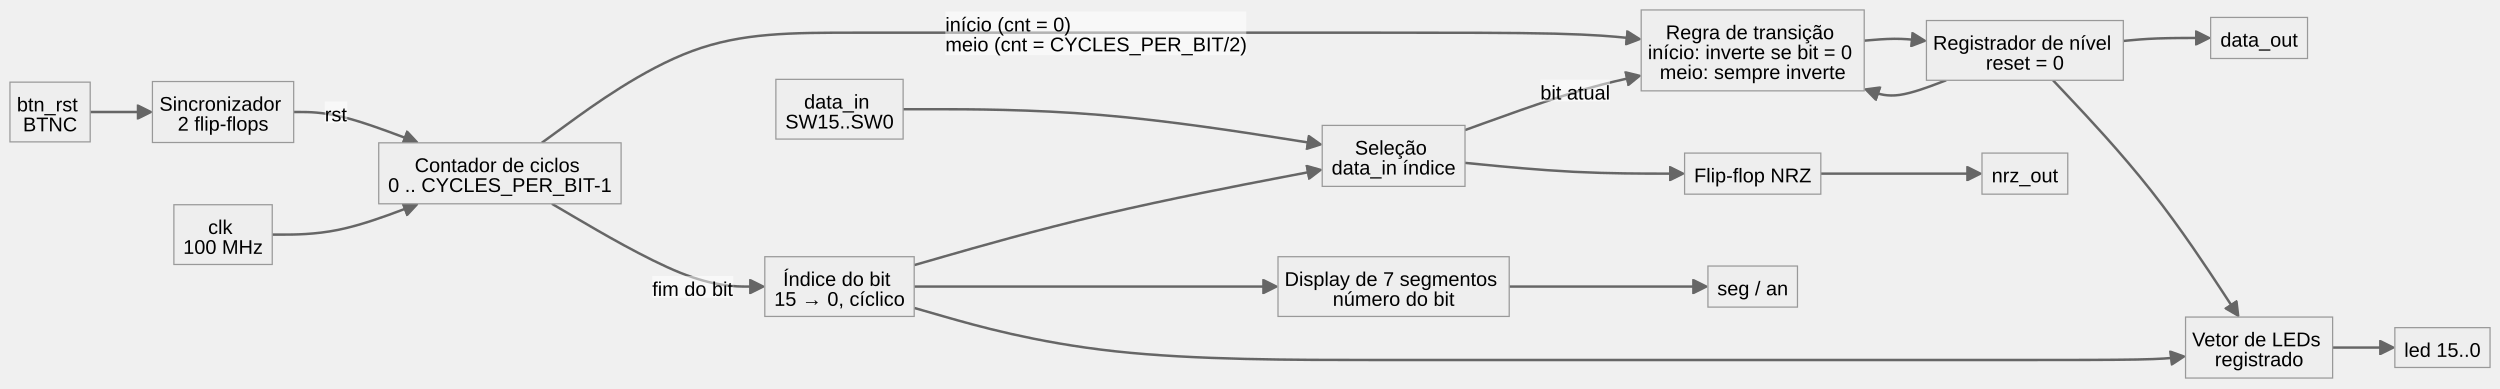
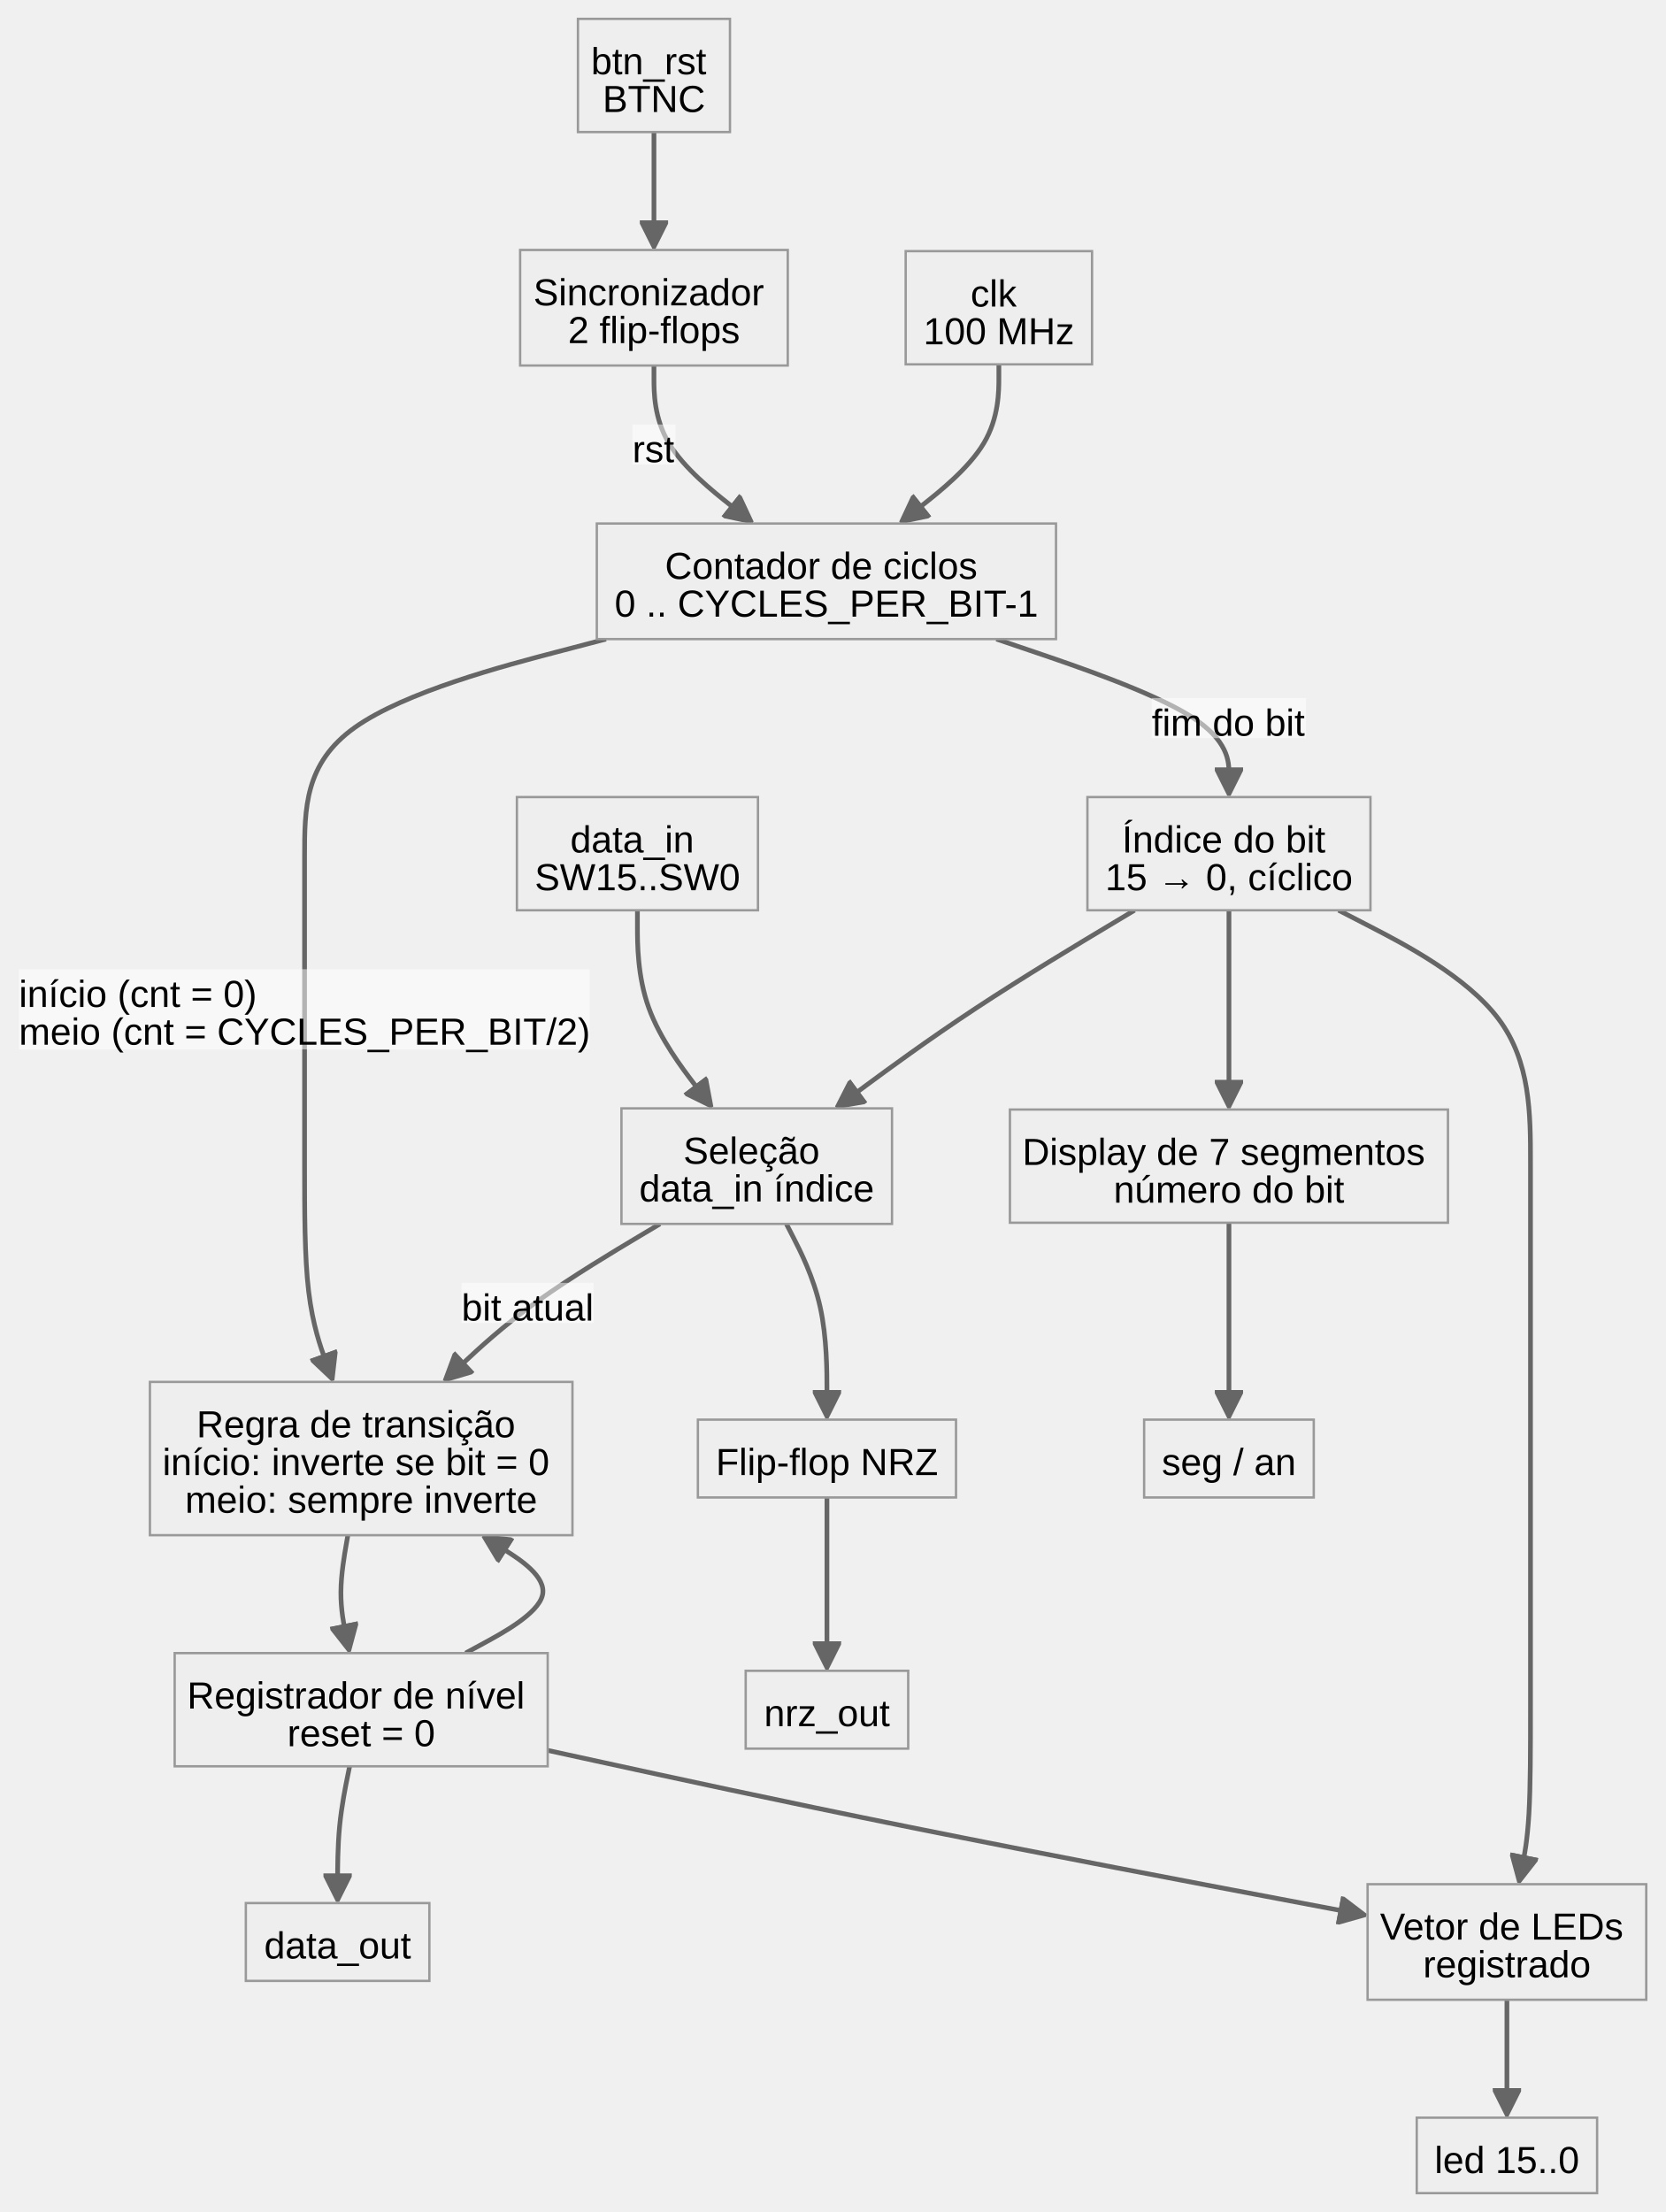
- <svg xmlns="http://www.w3.org/2000/svg" aria-roledescription="flowchart-v2" role="graphics-document document" viewBox="-8 -8 2008.688 311.75" style="max-width: 2008.688px;" width="100%" id="dos3ebqufa5r">
-   <style>#dos3ebqufa5r{font-family:Arial,sans-serif;font-size:16px;fill:#000000;}#dos3ebqufa5r .error-icon{fill:#552222;}#dos3ebqufa5r .error-text{fill:#552222;stroke:#552222;}#dos3ebqufa5r .edge-thickness-normal{stroke-width:2px;}#dos3ebqufa5r .edge-thickness-thick{stroke-width:3.5px;}#dos3ebqufa5r .edge-pattern-solid{stroke-dasharray:0;}#dos3ebqufa5r .edge-pattern-dashed{stroke-dasharray:3;}#dos3ebqufa5r .edge-pattern-dotted{stroke-dasharray:2;}#dos3ebqufa5r .marker{fill:#666;stroke:#666;}#dos3ebqufa5r .marker.cross{stroke:#666;}#dos3ebqufa5r svg{font-family:Arial,sans-serif;font-size:16px;}#dos3ebqufa5r .label{font-family:Arial,sans-serif;color:#000000;}#dos3ebqufa5r .cluster-label text{fill:#333;}#dos3ebqufa5r .cluster-label span,#dos3ebqufa5r p{color:#333;}#dos3ebqufa5r .label text,#dos3ebqufa5r span,#dos3ebqufa5r p{fill:#000000;color:#000000;}#dos3ebqufa5r .node rect,#dos3ebqufa5r .node circle,#dos3ebqufa5r .node ellipse,#dos3ebqufa5r .node polygon,#dos3ebqufa5r .node path{fill:#eee;stroke:#999;stroke-width:1px;}#dos3ebqufa5r .flowchart-label text{text-anchor:middle;}#dos3ebqufa5r .node .katex path{fill:#000;stroke:#000;stroke-width:1px;}#dos3ebqufa5r .node .label{text-align:center;}#dos3ebqufa5r .node.clickable{cursor:pointer;}#dos3ebqufa5r .arrowheadPath{fill:#333333;}#dos3ebqufa5r .edgePath .path{stroke:#666;stroke-width:2.0px;}#dos3ebqufa5r .flowchart-link{stroke:#666;fill:none;}#dos3ebqufa5r .edgeLabel{background-color:white;text-align:center;}#dos3ebqufa5r .edgeLabel rect{opacity:0.5;background-color:white;fill:white;}#dos3ebqufa5r .labelBkg{background-color:rgba(255, 255, 255, 0.5);}#dos3ebqufa5r .cluster rect{fill:hsl(0, 0%, 98.922%);stroke:#707070;stroke-width:1px;}#dos3ebqufa5r .cluster text{fill:#333;}#dos3ebqufa5r .cluster span,#dos3ebqufa5r p{color:#333;}#dos3ebqufa5r div.mermaidTooltip{position:absolute;text-align:center;max-width:200px;padding:2px;font-family:Arial,sans-serif;font-size:12px;background:hsl(-160, 0%, 93.333%);border:1px solid #707070;border-radius:2px;pointer-events:none;z-index:100;}#dos3ebqufa5r .flowchartTitleText{text-anchor:middle;font-size:18px;fill:#000000;}#dos3ebqufa5r :root{--mermaid-font-family:Arial,sans-serif;}</style>
+ <svg xmlns="http://www.w3.org/2000/svg" aria-roledescription="flowchart-v2" role="graphics-document document" viewBox="-8 -8 706.127 938" style="max-width: 706.127px;" width="100%" id="d7gnr0gauxrt">
+   <style>#d7gnr0gauxrt{font-family:Arial,sans-serif;font-size:16px;fill:#000000;}#d7gnr0gauxrt .error-icon{fill:#552222;}#d7gnr0gauxrt .error-text{fill:#552222;stroke:#552222;}#d7gnr0gauxrt .edge-thickness-normal{stroke-width:2px;}#d7gnr0gauxrt .edge-thickness-thick{stroke-width:3.5px;}#d7gnr0gauxrt .edge-pattern-solid{stroke-dasharray:0;}#d7gnr0gauxrt .edge-pattern-dashed{stroke-dasharray:3;}#d7gnr0gauxrt .edge-pattern-dotted{stroke-dasharray:2;}#d7gnr0gauxrt .marker{fill:#666;stroke:#666;}#d7gnr0gauxrt .marker.cross{stroke:#666;}#d7gnr0gauxrt svg{font-family:Arial,sans-serif;font-size:16px;}#d7gnr0gauxrt .label{font-family:Arial,sans-serif;color:#000000;}#d7gnr0gauxrt .cluster-label text{fill:#333;}#d7gnr0gauxrt .cluster-label span,#d7gnr0gauxrt p{color:#333;}#d7gnr0gauxrt .label text,#d7gnr0gauxrt span,#d7gnr0gauxrt p{fill:#000000;color:#000000;}#d7gnr0gauxrt .node rect,#d7gnr0gauxrt .node circle,#d7gnr0gauxrt .node ellipse,#d7gnr0gauxrt .node polygon,#d7gnr0gauxrt .node path{fill:#eee;stroke:#999;stroke-width:1px;}#d7gnr0gauxrt .flowchart-label text{text-anchor:middle;}#d7gnr0gauxrt .node .katex path{fill:#000;stroke:#000;stroke-width:1px;}#d7gnr0gauxrt .node .label{text-align:center;}#d7gnr0gauxrt .node.clickable{cursor:pointer;}#d7gnr0gauxrt .arrowheadPath{fill:#333333;}#d7gnr0gauxrt .edgePath .path{stroke:#666;stroke-width:2.0px;}#d7gnr0gauxrt .flowchart-link{stroke:#666;fill:none;}#d7gnr0gauxrt .edgeLabel{background-color:white;text-align:center;}#d7gnr0gauxrt .edgeLabel rect{opacity:0.5;background-color:white;fill:white;}#d7gnr0gauxrt .labelBkg{background-color:rgba(255, 255, 255, 0.5);}#d7gnr0gauxrt .cluster rect{fill:hsl(0, 0%, 98.922%);stroke:#707070;stroke-width:1px;}#d7gnr0gauxrt .cluster text{fill:#333;}#d7gnr0gauxrt .cluster span,#d7gnr0gauxrt p{color:#333;}#d7gnr0gauxrt div.mermaidTooltip{position:absolute;text-align:center;max-width:200px;padding:2px;font-family:Arial,sans-serif;font-size:12px;background:hsl(-160, 0%, 93.333%);border:1px solid #707070;border-radius:2px;pointer-events:none;z-index:100;}#d7gnr0gauxrt .flowchartTitleText{text-anchor:middle;font-size:18px;fill:#000000;}#d7gnr0gauxrt :root{--mermaid-font-family:Arial,sans-serif;}</style>
  <g>
-     <marker orient="auto" markerHeight="12" markerWidth="12" markerUnits="userSpaceOnUse" refY="5" refX="6" viewBox="0 0 10 10" class="marker flowchart" id="dos3ebqufa5r_flowchart-pointEnd">
+     <marker orient="auto" markerHeight="12" markerWidth="12" markerUnits="userSpaceOnUse" refY="5" refX="6" viewBox="0 0 10 10" class="marker flowchart" id="d7gnr0gauxrt_flowchart-pointEnd">
      <path style="stroke-width: 1; stroke-dasharray: 1, 0;" class="arrowMarkerPath" d="M 0 0 L 10 5 L 0 10 z" />
    </marker>
-     <marker orient="auto" markerHeight="12" markerWidth="12" markerUnits="userSpaceOnUse" refY="5" refX="4.5" viewBox="0 0 10 10" class="marker flowchart" id="dos3ebqufa5r_flowchart-pointStart">
+     <marker orient="auto" markerHeight="12" markerWidth="12" markerUnits="userSpaceOnUse" refY="5" refX="4.5" viewBox="0 0 10 10" class="marker flowchart" id="d7gnr0gauxrt_flowchart-pointStart">
      <path style="stroke-width: 1; stroke-dasharray: 1, 0;" class="arrowMarkerPath" d="M 0 5 L 10 10 L 10 0 z" />
    </marker>
-     <marker orient="auto" markerHeight="11" markerWidth="11" markerUnits="userSpaceOnUse" refY="5" refX="11" viewBox="0 0 10 10" class="marker flowchart" id="dos3ebqufa5r_flowchart-circleEnd">
+     <marker orient="auto" markerHeight="11" markerWidth="11" markerUnits="userSpaceOnUse" refY="5" refX="11" viewBox="0 0 10 10" class="marker flowchart" id="d7gnr0gauxrt_flowchart-circleEnd">
      <circle style="stroke-width: 1; stroke-dasharray: 1, 0;" class="arrowMarkerPath" r="5" cy="5" cx="5" />
    </marker>
-     <marker orient="auto" markerHeight="11" markerWidth="11" markerUnits="userSpaceOnUse" refY="5" refX="-1" viewBox="0 0 10 10" class="marker flowchart" id="dos3ebqufa5r_flowchart-circleStart">
+     <marker orient="auto" markerHeight="11" markerWidth="11" markerUnits="userSpaceOnUse" refY="5" refX="-1" viewBox="0 0 10 10" class="marker flowchart" id="d7gnr0gauxrt_flowchart-circleStart">
      <circle style="stroke-width: 1; stroke-dasharray: 1, 0;" class="arrowMarkerPath" r="5" cy="5" cx="5" />
    </marker>
-     <marker orient="auto" markerHeight="11" markerWidth="11" markerUnits="userSpaceOnUse" refY="5.2" refX="12" viewBox="0 0 11 11" class="marker cross flowchart" id="dos3ebqufa5r_flowchart-crossEnd">
+     <marker orient="auto" markerHeight="11" markerWidth="11" markerUnits="userSpaceOnUse" refY="5.2" refX="12" viewBox="0 0 11 11" class="marker cross flowchart" id="d7gnr0gauxrt_flowchart-crossEnd">
      <path style="stroke-width: 2; stroke-dasharray: 1, 0;" class="arrowMarkerPath" d="M 1,1 l 9,9 M 10,1 l -9,9" />
    </marker>
-     <marker orient="auto" markerHeight="11" markerWidth="11" markerUnits="userSpaceOnUse" refY="5.2" refX="-1" viewBox="0 0 11 11" class="marker cross flowchart" id="dos3ebqufa5r_flowchart-crossStart">
+     <marker orient="auto" markerHeight="11" markerWidth="11" markerUnits="userSpaceOnUse" refY="5.2" refX="-1" viewBox="0 0 11 11" class="marker cross flowchart" id="d7gnr0gauxrt_flowchart-crossStart">
      <path style="stroke-width: 2; stroke-dasharray: 1, 0;" class="arrowMarkerPath" d="M 1,1 l 9,9 M 10,1 l -9,9" />
    </marker>
    <g class="root">
      <g class="clusters" />
      <g class="edgePaths">
-         <path marker-end="url(#dos3ebqufa5r_flowchart-pointEnd)" style="fill:none;" class="edge-thickness-normal edge-pattern-solid flowchart-link LS-BTN LE-SYNC" id="L-BTN-SYNC-0" d="M64.469,82L68.635,82C72.802,82,81.135,82,88.585,82C96.035,82,102.602,82,105.885,82L109.169,82" />
-         <path marker-end="url(#dos3ebqufa5r_flowchart-pointEnd)" style="fill:none;" class="edge-thickness-normal edge-pattern-solid flowchart-link LS-SYNC LE-CNT" id="L-SYNC-CNT-0" d="M227.969,82L233.663,82C239.357,82,250.745,82,266.628,85.815C282.511,89.631,302.89,97.261,313.079,101.076L323.269,104.892" />
-         <path marker-end="url(#dos3ebqufa5r_flowchart-pointEnd)" style="fill:none;" class="edge-thickness-normal edge-pattern-solid flowchart-link LS-CLK LE-CNT" id="L-CLK-CNT-0" d="M210.734,180.5L219.301,180.5C227.867,180.5,245,180.5,263.756,176.685C282.511,172.869,302.89,165.239,313.079,161.424L323.269,157.608" />
-         <path marker-end="url(#dos3ebqufa5r_flowchart-pointEnd)" style="fill:none;" class="edge-thickness-normal edge-pattern-solid flowchart-link LS-CNT LE-IDX" id="L-CNT-IDX-0" d="M435.422,155.75L454.313,166.833C473.203,177.917,510.984,200.083,538.614,211.167C566.244,222.25,583.722,222.25,592.461,222.25L601.2,222.25" />
-         <path marker-end="url(#dos3ebqufa5r_flowchart-pointEnd)" style="fill:none;" class="edge-thickness-normal edge-pattern-solid flowchart-link LS-CNT LE-RULE" id="L-CNT-RULE-0" d="M427.292,106.75L447.538,92C467.783,77.25,508.275,47.75,548.145,33C588.016,18.25,627.266,18.25,681.253,18.25C735.24,18.25,803.964,18.25,878.165,18.25C952.367,18.25,1032.047,18.25,1096.204,18.25C1160.362,18.25,1208.997,18.25,1241.273,19.045C1273.549,19.84,1289.466,21.431,1297.424,22.226L1305.383,23.021" />
-         <path marker-end="url(#dos3ebqufa5r_flowchart-pointEnd)" style="fill:none;" class="edge-thickness-normal edge-pattern-solid flowchart-link LS-SW LE-MUX" id="L-SW-MUX-0" d="M717.633,79.75L743.475,79.75C769.318,79.75,821.003,79.75,876.251,84.363C931.499,88.976,990.311,98.203,1019.717,102.816L1049.123,107.429" />
-         <path marker-end="url(#dos3ebqufa5r_flowchart-pointEnd)" style="fill:none;" class="edge-thickness-normal edge-pattern-solid flowchart-link LS-IDX LE-MUX" id="L-IDX-MUX-0" d="M726.531,205.003L750.891,198.002C775.25,191.002,823.969,177.001,877.739,164.371C931.51,151.742,990.332,140.484,1019.743,134.855L1049.154,129.226" />
-         <path marker-end="url(#dos3ebqufa5r_flowchart-pointEnd)" style="fill:none;" class="edge-thickness-normal edge-pattern-solid flowchart-link LS-MUX LE-RULE" id="L-MUX-RULE-0" d="M1169.094,96.51L1183.85,91.175C1198.607,85.84,1228.12,75.17,1250.852,68.045C1273.583,60.921,1289.534,57.342,1297.509,55.553L1305.485,53.763" />
-         <path marker-end="url(#dos3ebqufa5r_flowchart-pointEnd)" style="fill:none;" class="edge-thickness-normal edge-pattern-solid flowchart-link LS-NIV LE-RULE" id="L-NIV-RULE-0" d="M1555.691,56.5L1548.883,59.083C1542.075,61.667,1528.459,66.833,1518.32,68.268C1508.181,69.703,1501.518,67.407,1498.186,66.258L1494.854,65.11" />
-         <path marker-end="url(#dos3ebqufa5r_flowchart-pointEnd)" style="fill:none;" class="edge-thickness-normal edge-pattern-solid flowchart-link LS-RULE LE-NIV" id="L-RULE-NIV-0" d="M1489.844,24.682L1494.01,24.318C1498.177,23.954,1506.51,23.227,1513.964,23.179C1521.419,23.132,1527.993,23.763,1531.281,24.079L1534.568,24.395" />
-         <path marker-end="url(#dos3ebqufa5r_flowchart-pointEnd)" style="fill:none;" class="edge-thickness-normal edge-pattern-solid flowchart-link LS-NIV LE-OUT1" id="L-NIV-OUT1-0" d="M1698.031,24.902L1702.198,24.501C1706.365,24.101,1714.698,23.301,1725.509,22.9C1736.321,22.5,1749.61,22.5,1756.255,22.5L1762.899,22.5" />
-         <path marker-end="url(#dos3ebqufa5r_flowchart-pointEnd)" style="fill:none;" class="edge-thickness-normal edge-pattern-solid flowchart-link LS-MUX LE-NRZ" id="L-MUX-NRZ-0" d="M1169.094,122.853L1183.85,124.294C1198.607,125.735,1228.12,128.618,1256.641,130.059C1285.162,131.5,1312.691,131.5,1326.455,131.5L1340.22,131.5" />
-         <path marker-end="url(#dos3ebqufa5r_flowchart-pointEnd)" style="fill:none;" class="edge-thickness-normal edge-pattern-solid flowchart-link LS-NRZ LE-OUT2" id="L-NRZ-OUT2-0" d="M1454.98,131.5L1464.958,131.5C1474.935,131.5,1494.889,131.5,1515.589,131.5C1536.288,131.5,1557.732,131.5,1568.454,131.5L1579.177,131.5" />
-         <path marker-end="url(#dos3ebqufa5r_flowchart-pointEnd)" style="fill:none;" class="edge-thickness-normal edge-pattern-solid flowchart-link LS-NIV LE-LEDS" id="L-NIV-LEDS-0" d="M1641.546,56.5L1655.127,70.917C1668.708,85.333,1695.87,114.167,1720.303,145.136C1744.737,176.106,1766.442,209.212,1777.295,225.765L1788.148,242.318" />
-         <path marker-end="url(#dos3ebqufa5r_flowchart-pointEnd)" style="fill:none;" class="edge-thickness-normal edge-pattern-solid flowchart-link LS-LEDS LE-OUT3" id="L-LEDS-OUT3-0" d="M1866.203,271.25L1870.37,271.25C1874.536,271.25,1882.87,271.25,1890.32,271.25C1897.77,271.25,1904.336,271.25,1907.62,271.25L1910.903,271.25" />
-         <path marker-end="url(#dos3ebqufa5r_flowchart-pointEnd)" style="fill:none;" class="edge-thickness-normal edge-pattern-solid flowchart-link LS-IDX LE-LEDS" id="L-IDX-LEDS-0" d="M726.531,239.425L750.891,246.396C775.25,253.366,823.969,267.308,888.168,274.279C952.367,281.25,1032.047,281.25,1096.204,281.25C1160.362,281.25,1208.997,281.25,1257.085,281.25C1305.172,281.25,1352.711,281.25,1395.579,281.25C1438.448,281.25,1476.646,281.25,1513.094,281.25C1549.542,281.25,1584.24,281.25,1618.938,281.25C1653.635,281.25,1688.333,281.25,1708.972,280.859C1729.61,280.468,1736.189,279.685,1739.479,279.294L1742.768,278.903" />
-         <path marker-end="url(#dos3ebqufa5r_flowchart-pointEnd)" style="fill:none;" class="edge-thickness-normal edge-pattern-solid flowchart-link LS-IDX LE-DISP" id="L-IDX-DISP-0" d="M726.531,222.25L750.891,222.25C775.25,222.25,823.969,222.25,871.804,222.25C919.64,222.25,966.592,222.25,990.068,222.25L1013.544,222.25" />
-         <path marker-end="url(#dos3ebqufa5r_flowchart-pointEnd)" style="fill:none;" class="edge-thickness-normal edge-pattern-solid flowchart-link LS-DISP LE-OUT4" id="L-DISP-OUT4-0" d="M1204.609,222.25L1213.447,222.25C1222.284,222.25,1239.958,222.25,1265.687,222.25C1291.416,222.25,1325.198,222.25,1342.09,222.25L1358.981,222.25" />
+         <path marker-end="url(#d7gnr0gauxrt_flowchart-pointEnd)" style="fill:none;" class="edge-thickness-normal edge-pattern-solid flowchart-link LS-BTN LE-SYNC" id="L-BTN-SYNC-0" d="M269.322,48L269.322,52.167C269.322,56.333,269.322,64.667,269.322,72.117C269.322,79.567,269.322,86.133,269.322,89.417L269.322,92.7" />
+         <path marker-end="url(#d7gnr0gauxrt_flowchart-pointEnd)" style="fill:none;" class="edge-thickness-normal edge-pattern-solid flowchart-link LS-SYNC LE-CNT" id="L-SYNC-CNT-0" d="M269.322,147L269.322,152.583C269.322,158.167,269.322,169.333,275.67,179.951C282.018,190.569,294.714,200.638,301.062,205.672L307.41,210.707" />
+         <path marker-end="url(#d7gnr0gauxrt_flowchart-pointEnd)" style="fill:none;" class="edge-thickness-normal edge-pattern-solid flowchart-link LS-CLK LE-CNT" id="L-CLK-CNT-0" d="M415.588,146.5L415.588,152.167C415.588,157.833,415.588,169.167,409.24,179.868C402.892,190.569,390.196,200.638,383.848,205.672L377.5,210.707" />
+         <path marker-end="url(#d7gnr0gauxrt_flowchart-pointEnd)" style="fill:none;" class="edge-thickness-normal edge-pattern-solid flowchart-link LS-CNT LE-IDX" id="L-CNT-IDX-0" d="M414.562,263L430.995,268.583C447.428,274.167,480.293,285.333,496.726,295.617C513.158,305.9,513.158,315.3,513.158,320L513.158,324.7" />
+         <path marker-end="url(#d7gnr0gauxrt_flowchart-pointEnd)" style="fill:none;" class="edge-thickness-normal edge-pattern-solid flowchart-link LS-CNT LE-RULE" id="L-CNT-RULE-0" d="M248.975,263L227.672,268.583C206.369,274.167,163.763,285.333,142.459,300.5C121.156,315.667,121.156,334.833,121.156,355.417C121.156,376,121.156,398,121.156,420.083C121.156,442.167,121.156,464.333,121.156,485.083C121.156,505.833,121.156,525.167,122.886,539.587C124.615,554.006,128.073,563.513,129.803,568.266L131.532,573.019" />
+         <path marker-end="url(#d7gnr0gauxrt_flowchart-pointEnd)" style="fill:none;" class="edge-thickness-normal edge-pattern-solid flowchart-link LS-SW LE-MUX" id="L-SW-MUX-0" d="M262.313,378L262.313,385C262.313,392,262.313,406,267.104,419.297C271.895,432.594,281.477,445.188,286.268,451.485L291.059,457.782" />
+         <path marker-end="url(#d7gnr0gauxrt_flowchart-pointEnd)" style="fill:none;" class="edge-thickness-normal edge-pattern-solid flowchart-link LS-IDX LE-MUX" id="L-IDX-MUX-0" d="M473.113,378L461.433,385C449.753,392,426.393,406,405.937,419.476C385.481,432.951,367.929,445.902,359.153,452.378L350.377,458.853" />
+         <path marker-end="url(#d7gnr0gauxrt_flowchart-pointEnd)" style="fill:none;" class="edge-thickness-normal edge-pattern-solid flowchart-link LS-MUX LE-RULE" id="L-MUX-RULE-0" d="M271.866,511L262.512,516.583C253.159,522.167,234.453,533.333,219.774,543.897C205.095,554.46,194.444,564.42,189.119,569.4L183.793,574.38" />
+         <path marker-end="url(#d7gnr0gauxrt_flowchart-pointEnd)" style="fill:none;" class="edge-thickness-normal edge-pattern-solid flowchart-link LS-NIV LE-RULE" id="L-NIV-RULE-0" d="M189.423,693L197.106,688.833C204.789,684.667,220.155,676.333,222.036,668.474C223.917,660.615,212.313,653.23,206.511,649.538L200.709,645.846" />
+         <path marker-end="url(#d7gnr0gauxrt_flowchart-pointEnd)" style="fill:none;" class="edge-thickness-normal edge-pattern-solid flowchart-link LS-RULE LE-NIV" id="L-RULE-NIV-0" d="M139.516,643L138.791,647.167C138.067,651.333,136.617,659.667,136.566,667.135C136.515,674.602,137.863,681.205,138.537,684.506L139.21,687.807" />
+         <path marker-end="url(#d7gnr0gauxrt_flowchart-pointEnd)" style="fill:none;" class="edge-thickness-normal edge-pattern-solid flowchart-link LS-NIV LE-OUT1" id="L-NIV-OUT1-0" d="M140.27,741L139.42,745.167C138.569,749.333,136.869,757.667,136.018,766.45C135.168,775.233,135.168,784.467,135.168,789.083L135.168,793.7" />
+         <path marker-end="url(#d7gnr0gauxrt_flowchart-pointEnd)" style="fill:none;" class="edge-thickness-normal edge-pattern-solid flowchart-link LS-MUX LE-NRZ" id="L-MUX-NRZ-0" d="M325.486,511L328.352,516.583C331.218,522.167,336.951,533.333,339.817,546.283C342.684,559.233,342.684,573.967,342.684,581.333L342.684,588.7" />
+         <path marker-end="url(#d7gnr0gauxrt_flowchart-pointEnd)" style="fill:none;" class="edge-thickness-normal edge-pattern-solid flowchart-link LS-NRZ LE-OUT2" id="L-NRZ-OUT2-0" d="M342.684,627L342.684,633.833C342.684,640.667,342.684,654.333,342.684,665.7C342.684,677.067,342.684,686.133,342.684,690.667L342.684,695.2" />
+         <path marker-end="url(#d7gnr0gauxrt_flowchart-pointEnd)" style="fill:none;" class="edge-thickness-normal edge-pattern-solid flowchart-link LS-NIV LE-LEDS" id="L-NIV-LEDS-0" d="M224.262,734.252L248.52,739.543C272.779,744.835,321.296,755.417,378.377,766.928C435.458,778.439,501.103,790.878,533.925,797.098L566.748,803.317" />
+         <path marker-end="url(#d7gnr0gauxrt_flowchart-pointEnd)" style="fill:none;" class="edge-thickness-normal edge-pattern-solid flowchart-link LS-LEDS LE-OUT3" id="L-LEDS-OUT3-0" d="M631.041,840L631.041,844.167C631.041,848.333,631.041,856.667,631.041,864.117C631.041,871.567,631.041,878.133,631.041,881.417L631.041,884.7" />
+         <path marker-end="url(#d7gnr0gauxrt_flowchart-pointEnd)" style="fill:none;" class="edge-thickness-normal edge-pattern-solid flowchart-link LS-IDX LE-LEDS" id="L-IDX-LEDS-0" d="M559.661,378L573.224,385C586.788,392,613.914,406,627.478,424.083C641.041,442.167,641.041,464.333,641.041,485.083C641.041,505.833,641.041,525.167,641.041,545.833C641.041,566.5,641.041,588.5,641.041,609.083C641.041,629.667,641.041,648.833,641.041,666.583C641.041,684.333,641.041,700.667,641.041,717C641.041,733.333,641.041,749.667,640.374,761.134C639.707,772.602,638.374,779.203,637.707,782.504L637.04,785.805" />
+         <path marker-end="url(#d7gnr0gauxrt_flowchart-pointEnd)" style="fill:none;" class="edge-thickness-normal edge-pattern-solid flowchart-link LS-IDX LE-DISP" id="L-IDX-DISP-0" d="M513.158,378L513.158,385C513.158,392,513.158,406,513.158,419.2C513.158,432.4,513.158,444.8,513.158,451L513.158,457.2" />
+         <path marker-end="url(#d7gnr0gauxrt_flowchart-pointEnd)" style="fill:none;" class="edge-thickness-normal edge-pattern-solid flowchart-link LS-DISP LE-OUT4" id="L-DISP-OUT4-0" d="M513.158,510.5L513.158,516.167C513.158,521.833,513.158,533.167,513.158,546.2C513.158,559.233,513.158,573.967,513.158,581.333L513.158,588.7" />
      </g>
      <g class="edgeLabels">
        <g class="edgeLabel">
          <g transform="translate(0, 0)" class="label">
            <rect height="0" width="0" ry="0" rx="0" />
            <text style="">
              <tspan class="row" x="0" dy="1em" xml:space="preserve" />
            </text>
          </g>
        </g>
-         <g transform="translate(262.1328, 82)" class="edgeLabel">
+         <g transform="translate(269.3223, 180.5)" class="edgeLabel">
          <g transform="translate(-9.164062, -8.5)" class="label">
-             <rect height="17.481" width="18.067" ry="0" rx="0" />
+             <rect height="17" width="18.315" ry="0" rx="0" />
            <text style="">
              <tspan class="row" x="0" dy="1em" xml:space="preserve">rst</tspan>
            </text>
          </g>
        </g>
        <g class="edgeLabel">
          <g transform="translate(0, 0)" class="label">
            <rect height="0" width="0" ry="0" rx="0" />
            <text style="">
              <tspan class="row" x="0" dy="1em" xml:space="preserve" />
            </text>
          </g>
        </g>
-         <g transform="translate(548.7656, 222.25)" class="edgeLabel">
+         <g transform="translate(513.1582, 296.5)" class="edgeLabel">
          <g transform="translate(-32.73438, -8.5)" class="label">
-             <rect height="17.481" width="65.108" ry="0" rx="0" />
+             <rect height="17" width="65.411" ry="0" rx="0" />
            <text style="">
              <tspan class="row" x="0" dy="1em" xml:space="preserve">fim do bit</tspan>
            </text>
          </g>
        </g>
-         <g transform="translate(872.6875, 18.25)" class="edgeLabel">
+         <g transform="translate(121.1562, 420)" class="edgeLabel">
          <g transform="translate(-121.1562, -17)" class="label">
-             <rect height="35.07" width="241.802" ry="0" rx="0" />
+             <rect height="34" width="242.082" ry="0" rx="0" />
            <text style="">
              <tspan class="row" x="0" dy="1em" xml:space="preserve">início (cnt = 0)</tspan>
              <tspan class="row" x="0" dy="1em" xml:space="preserve">meio (cnt = CYCLES_PER_BIT/2)</tspan>
            </text>
          </g>
        </g>
        <g class="edgeLabel">
          <g transform="translate(0, 0)" class="label">
            <rect height="0" width="0" ry="0" rx="0" />
            <text style="">
              <tspan class="row" x="0" dy="1em" xml:space="preserve" />
            </text>
          </g>
        </g>
        <g class="edgeLabel">
          <g transform="translate(0, 0)" class="label">
            <rect height="0" width="0" ry="0" rx="0" />
            <text style="">
              <tspan class="row" x="0" dy="1em" xml:space="preserve" />
            </text>
          </g>
        </g>
-         <g transform="translate(1257.633, 64.5)" class="edgeLabel">
+         <g transform="translate(215.7461, 544.5)" class="edgeLabel">
          <g transform="translate(-28.02344, -8.5)" class="label">
-             <rect height="17.481" width="55.944" ry="0" rx="0" />
+             <rect height="17" width="56.001" ry="0" rx="0" />
            <text style="">
              <tspan class="row" x="0" dy="1em" xml:space="preserve">bit atual</tspan>
            </text>
          </g>
        </g>
        <g class="edgeLabel">
          <g transform="translate(0, 0)" class="label">
            <rect height="0" width="0" ry="0" rx="0" />
            <text style="">
              <tspan class="row" x="0" dy="1em" xml:space="preserve" />
            </text>
          </g>
        </g>
        <g class="edgeLabel">
          <g transform="translate(0, 0)" class="label">
            <rect height="0" width="0" ry="0" rx="0" />
            <text style="">
              <tspan class="row" x="0" dy="1em" xml:space="preserve" />
            </text>
          </g>
        </g>
        <g class="edgeLabel">
          <g transform="translate(0, 0)" class="label">
            <rect height="0" width="0" ry="0" rx="0" />
            <text style="">
              <tspan class="row" x="0" dy="1em" xml:space="preserve" />
            </text>
          </g>
        </g>
        <g class="edgeLabel">
          <g transform="translate(0, 0)" class="label">
            <rect height="0" width="0" ry="0" rx="0" />
            <text style="">
              <tspan class="row" x="0" dy="1em" xml:space="preserve" />
            </text>
          </g>
        </g>
        <g class="edgeLabel">
          <g transform="translate(0, 0)" class="label">
            <rect height="0" width="0" ry="0" rx="0" />
            <text style="">
              <tspan class="row" x="0" dy="1em" xml:space="preserve" />
            </text>
          </g>
        </g>
        <g class="edgeLabel">
          <g transform="translate(0, 0)" class="label">
            <rect height="0" width="0" ry="0" rx="0" />
            <text style="">
              <tspan class="row" x="0" dy="1em" xml:space="preserve" />
            </text>
          </g>
        </g>
        <g class="edgeLabel">
          <g transform="translate(0, 0)" class="label">
            <rect height="0" width="0" ry="0" rx="0" />
            <text style="">
              <tspan class="row" x="0" dy="1em" xml:space="preserve" />
            </text>
          </g>
        </g>
        <g class="edgeLabel">
          <g transform="translate(0, 0)" class="label">
            <rect height="0" width="0" ry="0" rx="0" />
            <text style="">
              <tspan class="row" x="0" dy="1em" xml:space="preserve" />
            </text>
          </g>
        </g>
        <g class="edgeLabel">
          <g transform="translate(0, 0)" class="label">
            <rect height="0" width="0" ry="0" rx="0" />
            <text style="">
              <tspan class="row" x="0" dy="1em" xml:space="preserve" />
            </text>
          </g>
        </g>
        <g class="edgeLabel">
          <g transform="translate(0, 0)" class="label">
            <rect height="0" width="0" ry="0" rx="0" />
            <text style="">
              <tspan class="row" x="0" dy="1em" xml:space="preserve" />
            </text>
          </g>
        </g>
      </g>
      <g class="nodes">
-         <g transform="translate(32.23438, 82)" data-id="BTN" data-node="true" id="flowchart-BTN-31" class="node default default flowchart-label">
+         <g transform="translate(269.3223, 24)" data-id="BTN" data-node="true" id="flowchart-BTN-31" class="node default default flowchart-label">
          <rect height="48" width="64.469" y="-24" x="-32.234" ry="0" rx="0" style="" class="basic label-container" />
          <g transform="translate(0, -16.5)" style="" class="label">
            <rect />
            <text style="">
              <tspan class="row" x="0" dy="1em" xml:space="preserve">btn_rst</tspan>
              <tspan class="row" x="0" dy="1em" xml:space="preserve">BTNC</tspan>
            </text>
          </g>
        </g>
-         <g transform="translate(171.2188, 82)" data-id="SYNC" data-node="true" id="flowchart-SYNC-32" class="node default default flowchart-label">
+         <g transform="translate(269.3223, 122.5)" data-id="SYNC" data-node="true" id="flowchart-SYNC-32" class="node default default flowchart-label">
          <rect height="49" width="113.5" y="-24.5" x="-56.75" ry="0" rx="0" style="" class="basic label-container" />
          <g transform="translate(0, -17)" style="" class="label">
            <rect />
            <text style="">
              <tspan class="row" x="0" dy="1em" xml:space="preserve">Sincronizador</tspan>
              <tspan class="row" x="0" dy="1em" xml:space="preserve">2 flip-flops</tspan>
            </text>
          </g>
        </g>
-         <g transform="translate(393.6641, 131.25)" data-id="CNT" data-node="true" id="flowchart-CNT-34" class="node default default flowchart-label">
+         <g transform="translate(342.4551, 238.5)" data-id="CNT" data-node="true" id="flowchart-CNT-34" class="node default default flowchart-label">
          <rect height="49" width="194.734" y="-24.5" x="-97.367" ry="0" rx="0" style="" class="basic label-container" />
          <g transform="translate(0, -17)" style="" class="label">
            <rect />
            <text style="">
              <tspan class="row" x="0" dy="1em" xml:space="preserve">Contador de ciclos</tspan>
              <tspan class="row" x="0" dy="1em" xml:space="preserve">0 .. CYCLES_PER_BIT-1</tspan>
            </text>
          </g>
        </g>
-         <g transform="translate(171.2188, 180.5)" data-id="CLK" data-node="true" id="flowchart-CLK-35" class="node default default flowchart-label">
+         <g transform="translate(415.5879, 122.5)" data-id="CLK" data-node="true" id="flowchart-CLK-35" class="node default default flowchart-label">
          <rect height="48" width="79.031" y="-24" x="-39.516" ry="0" rx="0" style="" class="basic label-container" />
          <g transform="translate(0, -16.5)" style="" class="label">
            <rect />
            <text style="">
              <tspan class="row" x="0" dy="1em" xml:space="preserve">clk</tspan>
              <tspan class="row" x="0" dy="1em" xml:space="preserve">100 MHz</tspan>
            </text>
          </g>
        </g>
-         <g transform="translate(666.5156, 222.25)" data-id="IDX" data-node="true" id="flowchart-IDX-38" class="node default default flowchart-label">
+         <g transform="translate(513.1582, 354)" data-id="IDX" data-node="true" id="flowchart-IDX-38" class="node default default flowchart-label">
          <rect height="48" width="120.031" y="-24" x="-60.016" ry="0" rx="0" style="" class="basic label-container" />
          <g transform="translate(0, -16.5)" style="" class="label">
            <rect />
            <text style="">
              <tspan class="row" x="0" dy="1em" xml:space="preserve">Índice do bit</tspan>
              <tspan class="row" x="0" dy="1em" xml:space="preserve">15 → 0, cíclico</tspan>
            </text>
          </g>
        </g>
-         <g transform="translate(1400.25, 32.5)" data-id="RULE" data-node="true" id="flowchart-RULE-40" class="node default default flowchart-label">
+         <g transform="translate(145.168, 610.5)" data-id="RULE" data-node="true" id="flowchart-RULE-40" class="node default default flowchart-label">
          <rect height="65" width="179.188" y="-32.5" x="-89.594" ry="0" rx="0" style="" class="basic label-container" />
          <g transform="translate(0, -25)" style="" class="label">
            <rect />
            <text style="">
              <tspan class="row" x="0" dy="1em" xml:space="preserve">Regra de transição</tspan>
              <tspan class="row" x="0" dy="1em" xml:space="preserve">início: inverte se bit = 0</tspan>
              <tspan class="row" x="0" dy="1em" xml:space="preserve">meio: sempre inverte</tspan>
            </text>
          </g>
        </g>
-         <g transform="translate(666.5156, 79.75)" data-id="SW" data-node="true" id="flowchart-SW-41" class="node default default flowchart-label">
+         <g transform="translate(262.3125, 354)" data-id="SW" data-node="true" id="flowchart-SW-41" class="node default default flowchart-label">
          <rect height="48" width="102.234" y="-24" x="-51.117" ry="0" rx="0" style="" class="basic label-container" />
          <g transform="translate(0, -16.5)" style="" class="label">
            <rect />
            <text style="">
              <tspan class="row" x="0" dy="1em" xml:space="preserve">data_in</tspan>
              <tspan class="row" x="0" dy="1em" xml:space="preserve">SW15..SW0</tspan>
            </text>
          </g>
        </g>
-         <g transform="translate(1111.727, 117.25)" data-id="MUX" data-node="true" id="flowchart-MUX-42" class="node default default flowchart-label">
+         <g transform="translate(312.9082, 486.5)" data-id="MUX" data-node="true" id="flowchart-MUX-42" class="node default default flowchart-label">
          <rect height="49" width="114.734" y="-24.5" x="-57.367" ry="0" rx="0" style="" class="basic label-container" />
          <g transform="translate(0, -17)" style="" class="label">
            <rect />
            <text style="">
              <tspan class="row" x="0" dy="1em" xml:space="preserve">Seleção</tspan>
              <tspan class="row" x="0" dy="1em" xml:space="preserve">data_in índice</tspan>
            </text>
          </g>
        </g>
-         <g transform="translate(1618.938, 32.5)" data-id="NIV" data-node="true" id="flowchart-NIV-47" class="node default default flowchart-label">
+         <g transform="translate(145.168, 717)" data-id="NIV" data-node="true" id="flowchart-NIV-47" class="node default default flowchart-label">
          <rect height="48" width="158.188" y="-24" x="-79.094" ry="0" rx="0" style="" class="basic label-container" />
          <g transform="translate(0, -16.5)" style="" class="label">
            <rect />
            <text style="">
              <tspan class="row" x="0" dy="1em" xml:space="preserve">Registrador de nível</tspan>
              <tspan class="row" x="0" dy="1em" xml:space="preserve">reset = 0</tspan>
            </text>
          </g>
        </g>
-         <g transform="translate(1807.117, 22.5)" data-id="OUT1" data-node="true" id="flowchart-OUT1-52" class="node default default flowchart-label">
+         <g transform="translate(135.168, 815.5)" data-id="OUT1" data-node="true" id="flowchart-OUT1-52" class="node default default flowchart-label">
          <rect height="33" width="77.836" y="-16.5" x="-38.918" ry="0" rx="0" style="" class="basic label-container" />
          <g transform="translate(0, -9)" style="" class="label">
            <rect />
            <text style="">
              <tspan class="row" x="0" dy="1em" xml:space="preserve">data_out</tspan>
            </text>
          </g>
        </g>
-         <g transform="translate(1400.25, 131.5)" data-id="NRZ" data-node="true" id="flowchart-NRZ-54" class="node default default flowchart-label">
+         <g transform="translate(342.6836, 610.5)" data-id="NRZ" data-node="true" id="flowchart-NRZ-54" class="node default default flowchart-label">
          <rect height="33" width="109.461" y="-16.5" x="-54.73" ry="0" rx="0" style="" class="basic label-container" />
          <g transform="translate(0, -9)" style="" class="label">
            <rect />
            <text style="">
              <tspan class="row" x="0" dy="1em" xml:space="preserve">Flip-flop NRZ</tspan>
            </text>
          </g>
        </g>
-         <g transform="translate(1618.938, 131.5)" data-id="OUT2" data-node="true" id="flowchart-OUT2-55" class="node default default flowchart-label">
+         <g transform="translate(342.6836, 717)" data-id="OUT2" data-node="true" id="flowchart-OUT2-55" class="node default default flowchart-label">
          <rect height="33" width="68.922" y="-16.5" x="-34.461" ry="0" rx="0" style="" class="basic label-container" />
          <g transform="translate(0, -9)" style="" class="label">
            <rect />
            <text style="">
              <tspan class="row" x="0" dy="1em" xml:space="preserve">nrz_out</tspan>
            </text>
          </g>
        </g>
-         <g transform="translate(1807.117, 271.25)" data-id="LEDS" data-node="true" id="flowchart-LEDS-57" class="node default default flowchart-label">
+         <g transform="translate(631.041, 815.5)" data-id="LEDS" data-node="true" id="flowchart-LEDS-57" class="node default default flowchart-label">
          <rect height="49" width="118.172" y="-24.5" x="-59.086" ry="0" rx="0" style="" class="basic label-container" />
          <g transform="translate(0, -17)" style="" class="label">
            <rect />
            <text style="">
              <tspan class="row" x="0" dy="1em" xml:space="preserve">Vetor de LEDs</tspan>
              <tspan class="row" x="0" dy="1em" xml:space="preserve">registrado</tspan>
            </text>
          </g>
        </g>
-         <g transform="translate(1954.445, 271.25)" data-id="OUT3" data-node="true" id="flowchart-OUT3-58" class="node default default flowchart-label">
+         <g transform="translate(631.041, 906)" data-id="OUT3" data-node="true" id="flowchart-OUT3-58" class="node default default flowchart-label">
          <rect height="32" width="76.484" y="-16" x="-38.242" ry="0" rx="0" style="" class="basic label-container" />
          <g transform="translate(0, -8.5)" style="" class="label">
            <rect />
            <text style="">
              <tspan class="row" x="0" dy="1em" xml:space="preserve">led 15..0</tspan>
            </text>
          </g>
        </g>
-         <g transform="translate(1111.727, 222.25)" data-id="DISP" data-node="true" id="flowchart-DISP-62" class="node default default flowchart-label">
+         <g transform="translate(513.1582, 486.5)" data-id="DISP" data-node="true" id="flowchart-DISP-62" class="node default default flowchart-label">
          <rect height="48" width="185.766" y="-24" x="-92.883" ry="0" rx="0" style="" class="basic label-container" />
          <g transform="translate(0, -16.5)" style="" class="label">
            <rect />
            <text style="">
              <tspan class="row" x="0" dy="1em" xml:space="preserve">Display de 7 segmentos</tspan>
              <tspan class="row" x="0" dy="1em" xml:space="preserve">número do bit</tspan>
            </text>
          </g>
        </g>
-         <g transform="translate(1400.25, 222.25)" data-id="OUT4" data-node="true" id="flowchart-OUT4-63" class="node default default flowchart-label">
+         <g transform="translate(513.1582, 610.5)" data-id="OUT4" data-node="true" id="flowchart-OUT4-63" class="node default default flowchart-label">
          <rect height="33" width="71.938" y="-16.5" x="-35.969" ry="0" rx="0" style="" class="basic label-container" />
          <g transform="translate(0, -9)" style="" class="label">
            <rect />
            <text style="">
              <tspan class="row" x="0" dy="1em" xml:space="preserve">seg / an</tspan>
            </text>
          </g>
        </g>
      </g>
    </g>
  </g>
</svg>
